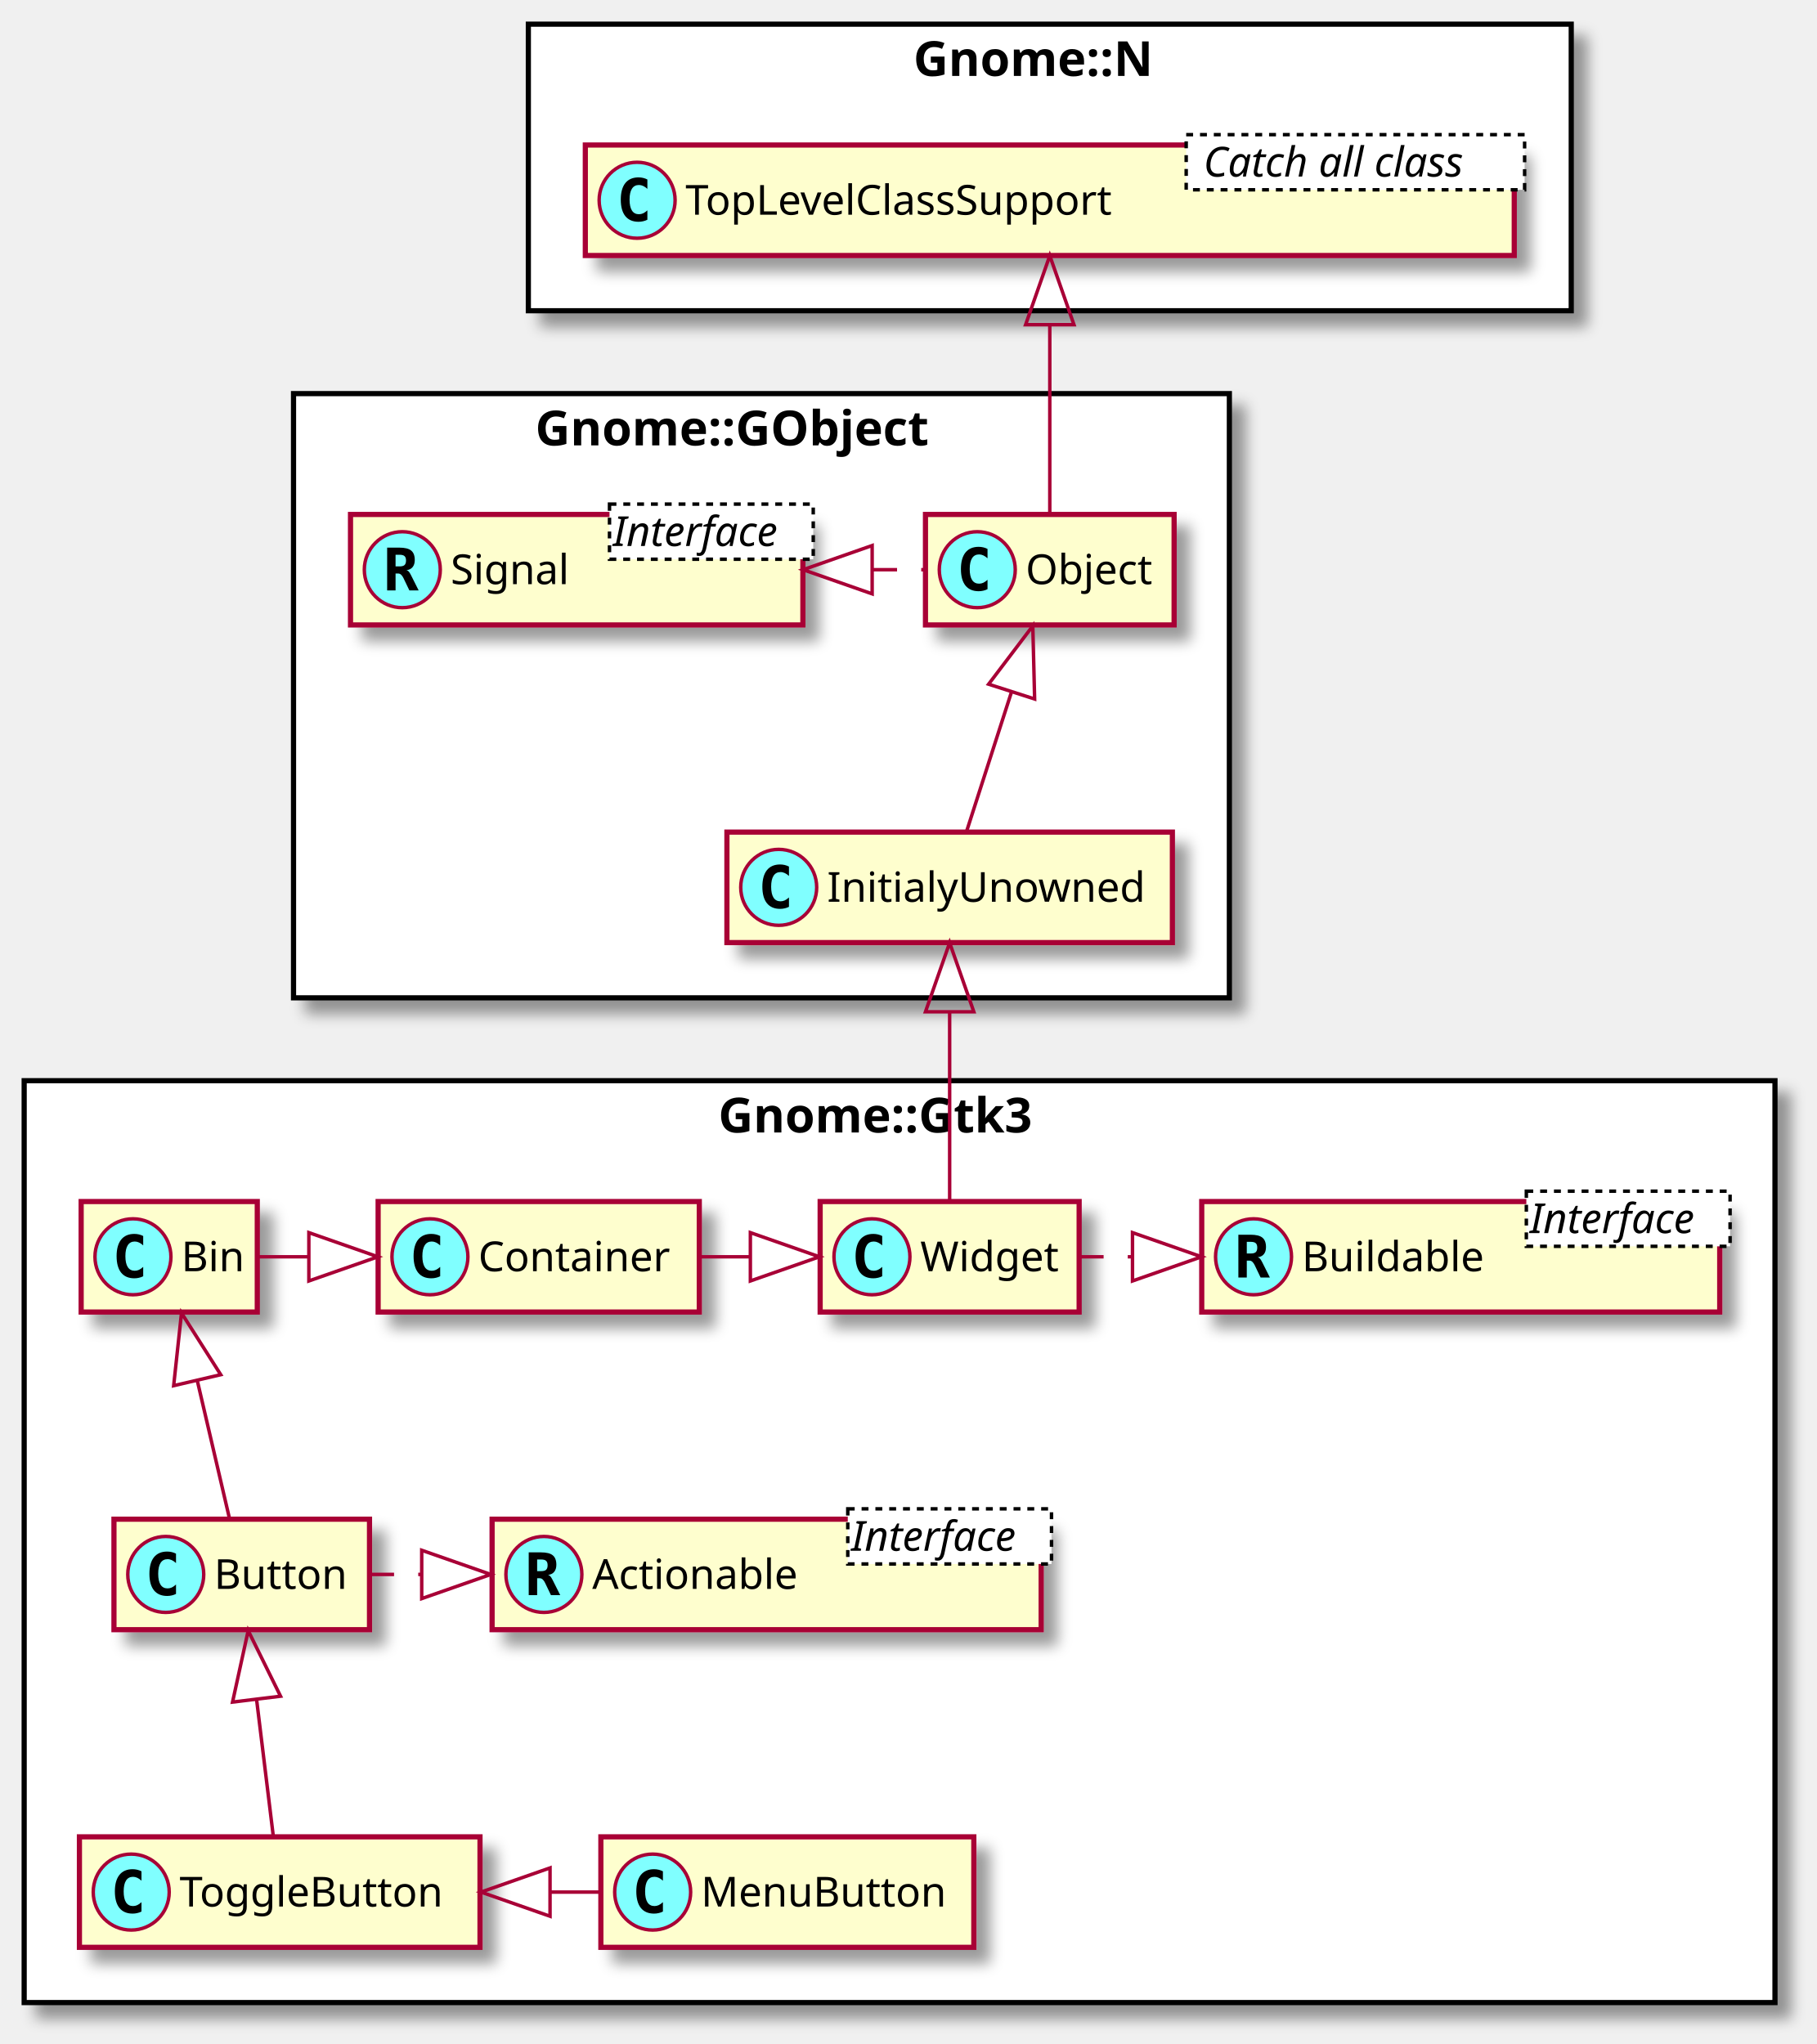
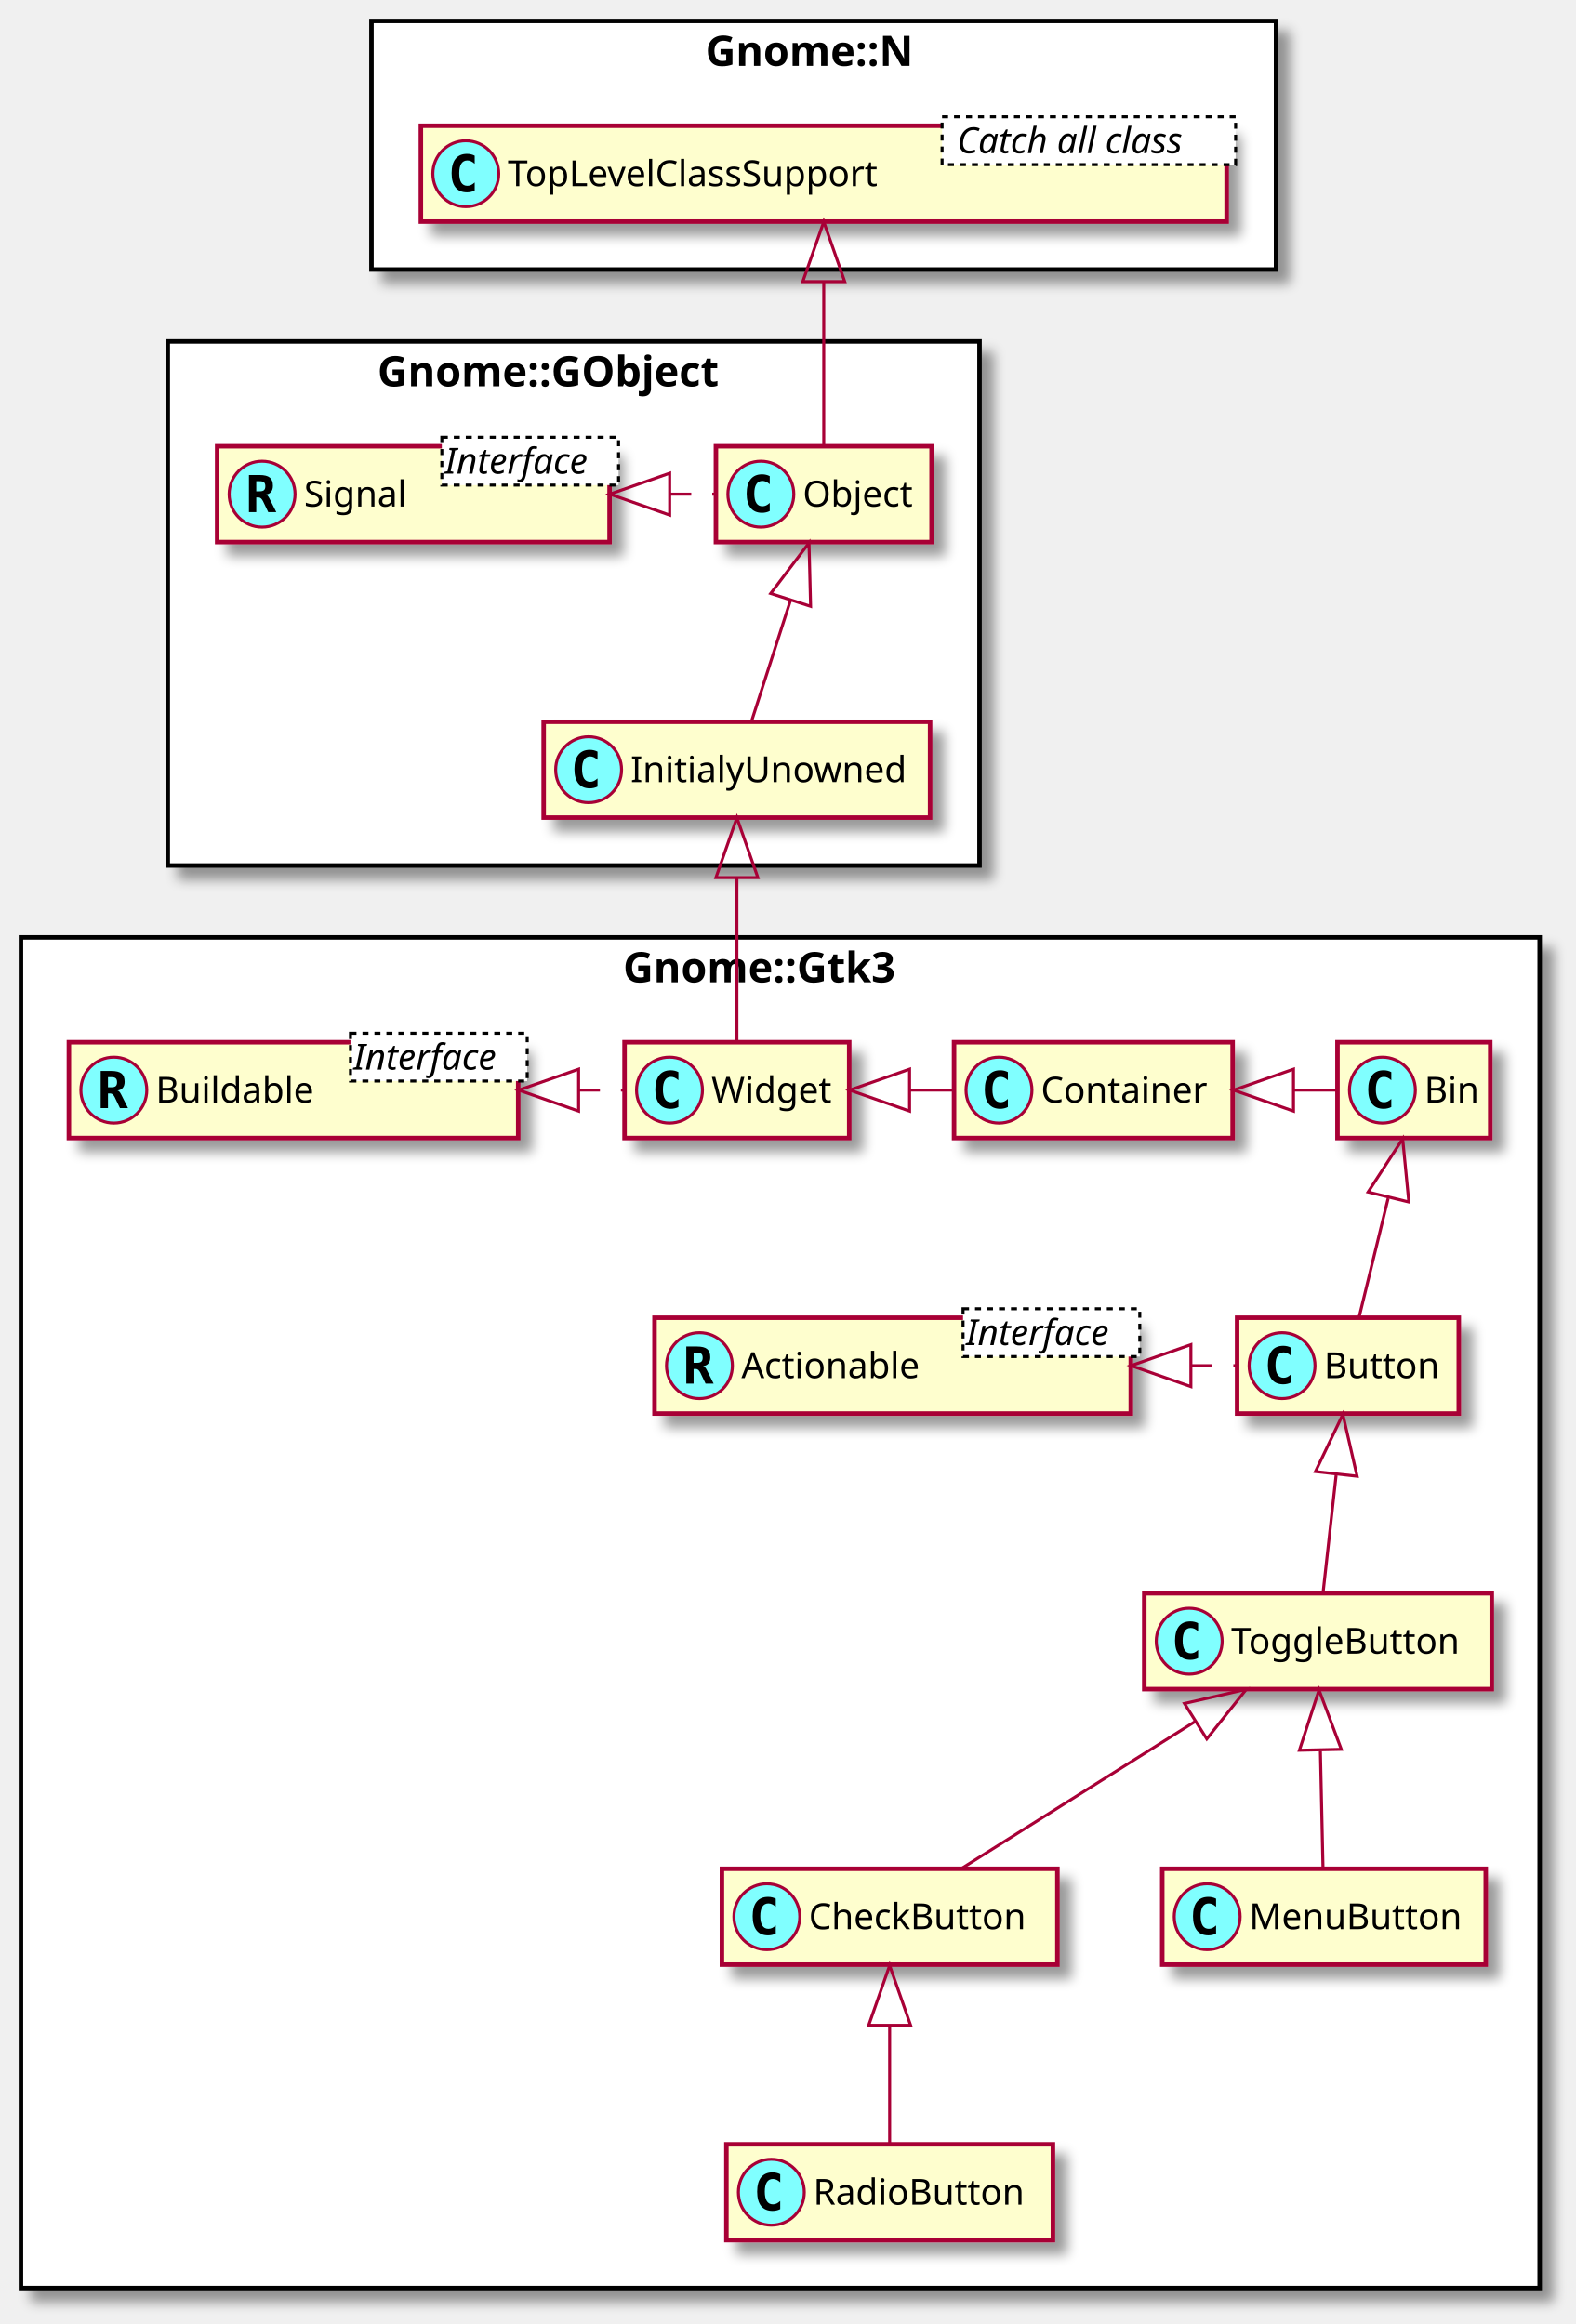
- <svg xmlns="http://www.w3.org/2000/svg" contentScriptType="application/ecmascript" contentStyleType="text/css" height="592px" preserveAspectRatio="none" style="width:526px;height:592px;" version="1.1" viewBox="0 0 526 592" width="526px" zoomAndPan="magnify">
+ <svg xmlns="http://www.w3.org/2000/svg" contentScriptType="application/ecmascript" contentStyleType="text/css" height="776px" preserveAspectRatio="none" style="width:526px;height:776px;" version="1.1" viewBox="0 0 526 776" width="526px" zoomAndPan="magnify">
  <defs>
-     <filter height="300%" id="fq55kalrag79k" width="300%" x="-1" y="-1">
+     <filter height="300%" id="f1fcqk0cbwrhqy" width="300%" x="-1" y="-1">
      <feGaussianBlur result="blurOut" stdDeviation="2.0" />
      <feColorMatrix in="blurOut" result="blurOut2" type="matrix" values="0 0 0 0 0 0 0 0 0 0 0 0 0 0 0 0 0 0 .4 0" />
      <feOffset dx="4.0" dy="4.0" in="blurOut2" result="blurOut3" />
      <feBlend in="SourceGraphic" in2="blurOut3" mode="normal" />
    </filter>
  </defs>
  <g>
-     <rect fill="#FFFFFF" filter="url(#fq55kalrag79k)" height="83" style="stroke: #000000; stroke-width: 1.5;" width="302" x="153" y="7" />
-     <text fill="#000000" font-family="sans-serif" font-size="14" font-weight="bold" lengthAdjust="spacingAndGlyphs" textLength="79" x="264.5" y="21.995">Gnome::N</text>
-     <rect fill="#FFFFFF" filter="url(#fq55kalrag79k)" height="175" style="stroke: #000000; stroke-width: 1.5;" width="271" x="85" y="114" />
-     <text fill="#000000" font-family="sans-serif" font-size="14" font-weight="bold" lengthAdjust="spacingAndGlyphs" textLength="131" x="155" y="128.995">Gnome::GObject</text>
-     <rect fill="#FFFFFF" filter="url(#fq55kalrag79k)" height="267" style="stroke: #000000; stroke-width: 1.5;" width="507" x="7" y="313" />
+     <rect fill="#FFFFFF" filter="url(#f1fcqk0cbwrhqy)" height="83" style="stroke: #000000; stroke-width: 1.5;" width="302" x="124" y="7" />
+     <text fill="#000000" font-family="sans-serif" font-size="14" font-weight="bold" lengthAdjust="spacingAndGlyphs" textLength="79" x="235.5" y="21.995">Gnome::N</text>
+     <rect fill="#FFFFFF" filter="url(#f1fcqk0cbwrhqy)" height="175" style="stroke: #000000; stroke-width: 1.5;" width="271" x="56" y="114" />
+     <text fill="#000000" font-family="sans-serif" font-size="14" font-weight="bold" lengthAdjust="spacingAndGlyphs" textLength="131" x="126" y="128.995">Gnome::GObject</text>
+     <rect fill="#FFFFFF" filter="url(#f1fcqk0cbwrhqy)" height="451" style="stroke: #000000; stroke-width: 1.5;" width="507" x="7" y="313" />
    <text fill="#000000" font-family="sans-serif" font-size="14" font-weight="bold" lengthAdjust="spacingAndGlyphs" textLength="105" x="208" y="327.995">Gnome::Gtk3</text>
-     <rect codeLine="10" fill="#FEFECE" filter="url(#fq55kalrag79k)" height="32" id="Gnome::N::TopLevelClassSupport" style="stroke: #A80036; stroke-width: 1.5;" width="269" x="169.5" y="42" />
-     <ellipse cx="184.5" cy="58" fill="#80FFFF" rx="11" ry="11" style="stroke: #A80036; stroke-width: 1.0;" />
-     <path d="M187.469,63.641 Q186.891,63.938 186.25,64.078 Q185.609,64.234 184.906,64.234 Q182.406,64.234 181.078,62.594 Q179.766,60.938 179.766,57.812 Q179.766,54.688 181.078,53.031 Q182.406,51.375 184.906,51.375 Q185.609,51.375 186.25,51.531 Q186.906,51.688 187.469,51.984 L187.469,54.703 Q186.844,54.125 186.25,53.859 Q185.656,53.578 185.031,53.578 Q183.688,53.578 183,54.656 Q182.312,55.719 182.312,57.812 Q182.312,59.906 183,60.984 Q183.688,62.047 185.031,62.047 Q185.656,62.047 186.25,61.781 Q186.844,61.5 187.469,60.922 L187.469,63.641 Z " />
-     <text fill="#000000" font-family="sans-serif" font-size="12" lengthAdjust="spacingAndGlyphs" textLength="137" x="198.5" y="62.181">TopLevelClassSupport</text>
-     <rect fill="#FFFFFF" height="15.969" style="stroke: #000000; stroke-width: 1.0; stroke-dasharray: 2.0,2.0;" width="98" x="343.5" y="39" />
-     <text fill="#000000" font-family="sans-serif" font-size="12" font-style="italic" lengthAdjust="spacingAndGlyphs" textLength="88" x="348.5" y="51.139">Catch all class</text>
-     <rect codeLine="13" fill="#FEFECE" filter="url(#fq55kalrag79k)" height="32" id="Gnome::GObject::Signal" style="stroke: #A80036; stroke-width: 1.5;" width="131" x="101.5" y="149" />
-     <ellipse cx="116.5" cy="165" fill="#80FFFF" rx="11" ry="11" style="stroke: #A80036; stroke-width: 1.0;" />
-     <path d="M117.703,165.141 Q118.062,165.219 118.328,165.5 Q118.609,165.766 119,166.547 L121.234,171 L118.547,171 L117.047,167.875 Q116.984,167.734 116.875,167.5 Q116.219,166.109 115.328,166.109 L114.547,166.109 L114.547,171 L112.109,171 L112.109,158.609 L115.641,158.609 Q118.031,158.609 119.062,159.453 Q120.109,160.297 120.109,162.203 Q120.109,163.484 119.484,164.25 Q118.875,165 117.703,165.141 Z M114.547,160.672 L114.547,164.047 L115.703,164.047 Q116.719,164.047 117.141,163.656 Q117.578,163.25 117.578,162.344 Q117.578,161.453 117.141,161.062 Q116.719,160.672 115.703,160.672 L114.547,160.672 Z " />
-     <text fill="#000000" font-family="sans-serif" font-size="12" lengthAdjust="spacingAndGlyphs" textLength="38" x="130.5" y="169.181">Signal</text>
-     <rect fill="#FFFFFF" height="15.969" style="stroke: #000000; stroke-width: 1.0; stroke-dasharray: 2.0,2.0;" width="59" x="176.5" y="146" />
-     <text fill="#000000" font-family="sans-serif" font-size="12" font-style="italic" lengthAdjust="spacingAndGlyphs" textLength="57" x="177.5" y="158.139">Interface</text>
-     <rect fill="#FEFECE" filter="url(#fq55kalrag79k)" height="32" id="Gnome::GObject::Object" style="stroke: #A80036; stroke-width: 1.5;" width="72" x="268" y="149" />
-     <ellipse cx="283" cy="165" fill="#80FFFF" rx="11" ry="11" style="stroke: #A80036; stroke-width: 1.0;" />
-     <path d="M285.969,170.641 Q285.391,170.938 284.75,171.078 Q284.109,171.234 283.406,171.234 Q280.906,171.234 279.578,169.594 Q278.266,167.938 278.266,164.812 Q278.266,161.688 279.578,160.031 Q280.906,158.375 283.406,158.375 Q284.109,158.375 284.75,158.531 Q285.406,158.688 285.969,158.984 L285.969,161.703 Q285.344,161.125 284.75,160.859 Q284.156,160.578 283.531,160.578 Q282.188,160.578 281.5,161.656 Q280.812,162.719 280.812,164.812 Q280.812,166.906 281.5,167.984 Q282.188,169.047 283.531,169.047 Q284.156,169.047 284.75,168.781 Q285.344,168.5 285.969,167.922 L285.969,170.641 Z " />
-     <text fill="#000000" font-family="sans-serif" font-size="12" lengthAdjust="spacingAndGlyphs" textLength="40" x="297" y="169.181">Object</text>
-     <rect fill="#FEFECE" filter="url(#fq55kalrag79k)" height="32" id="Gnome::GObject::InitialyUnowned" style="stroke: #A80036; stroke-width: 1.5;" width="129" x="210.5" y="241" />
-     <ellipse cx="225.5" cy="257" fill="#80FFFF" rx="11" ry="11" style="stroke: #A80036; stroke-width: 1.0;" />
-     <path d="M228.469,262.641 Q227.891,262.938 227.25,263.078 Q226.609,263.234 225.906,263.234 Q223.406,263.234 222.078,261.594 Q220.766,259.938 220.766,256.812 Q220.766,253.688 222.078,252.031 Q223.406,250.375 225.906,250.375 Q226.609,250.375 227.25,250.531 Q227.906,250.688 228.469,250.984 L228.469,253.703 Q227.844,253.125 227.25,252.859 Q226.656,252.578 226.031,252.578 Q224.688,252.578 224,253.656 Q223.312,254.719 223.312,256.812 Q223.312,258.906 224,259.984 Q224.688,261.047 226.031,261.047 Q226.656,261.047 227.25,260.781 Q227.844,260.5 228.469,259.922 L228.469,262.641 Z " />
-     <text fill="#000000" font-family="sans-serif" font-size="12" lengthAdjust="spacingAndGlyphs" textLength="97" x="239.5" y="261.181">InitialyUnowned</text>
-     <rect codeLine="16" fill="#FEFECE" filter="url(#fq55kalrag79k)" height="32" id="Gnome::Gtk3::Buildable" style="stroke: #A80036; stroke-width: 1.5;" width="150" x="348" y="348" />
-     <ellipse cx="363" cy="364" fill="#80FFFF" rx="11" ry="11" style="stroke: #A80036; stroke-width: 1.0;" />
-     <path d="M364.203,364.141 Q364.562,364.219 364.828,364.5 Q365.109,364.766 365.5,365.547 L367.734,370 L365.047,370 L363.547,366.875 Q363.484,366.734 363.375,366.5 Q362.719,365.109 361.828,365.109 L361.047,365.109 L361.047,370 L358.609,370 L358.609,357.609 L362.141,357.609 Q364.531,357.609 365.562,358.453 Q366.609,359.297 366.609,361.203 Q366.609,362.484 365.984,363.25 Q365.375,364 364.203,364.141 Z M361.047,359.672 L361.047,363.047 L362.203,363.047 Q363.219,363.047 363.641,362.656 Q364.078,362.25 364.078,361.344 Q364.078,360.453 363.641,360.062 Q363.219,359.672 362.203,359.672 L361.047,359.672 Z " />
-     <text fill="#000000" font-family="sans-serif" font-size="12" lengthAdjust="spacingAndGlyphs" textLength="57" x="377" y="368.181">Buildable</text>
-     <rect fill="#FFFFFF" height="15.969" style="stroke: #000000; stroke-width: 1.0; stroke-dasharray: 2.0,2.0;" width="59" x="442" y="345" />
-     <text fill="#000000" font-family="sans-serif" font-size="12" font-style="italic" lengthAdjust="spacingAndGlyphs" textLength="57" x="443" y="357.139">Interface</text>
-     <rect codeLine="19" fill="#FEFECE" filter="url(#fq55kalrag79k)" height="32" id="Gnome::Gtk3::Actionable" style="stroke: #A80036; stroke-width: 1.5;" width="159" x="142.5" y="440" />
-     <ellipse cx="157.5" cy="456" fill="#80FFFF" rx="11" ry="11" style="stroke: #A80036; stroke-width: 1.0;" />
-     <path d="M158.703,456.141 Q159.062,456.219 159.328,456.5 Q159.609,456.766 160,457.547 L162.234,462 L159.547,462 L158.047,458.875 Q157.984,458.734 157.875,458.5 Q157.219,457.109 156.328,457.109 L155.547,457.109 L155.547,462 L153.109,462 L153.109,449.609 L156.641,449.609 Q159.031,449.609 160.062,450.453 Q161.109,451.297 161.109,453.203 Q161.109,454.484 160.484,455.25 Q159.875,456 158.703,456.141 Z M155.547,451.672 L155.547,455.047 L156.703,455.047 Q157.719,455.047 158.141,454.656 Q158.578,454.25 158.578,453.344 Q158.578,452.453 158.141,452.062 Q157.719,451.672 156.703,451.672 L155.547,451.672 Z " />
-     <text fill="#000000" font-family="sans-serif" font-size="12" lengthAdjust="spacingAndGlyphs" textLength="66" x="171.5" y="460.181">Actionable</text>
-     <rect fill="#FFFFFF" height="15.969" style="stroke: #000000; stroke-width: 1.0; stroke-dasharray: 2.0,2.0;" width="59" x="245.5" y="437" />
-     <text fill="#000000" font-family="sans-serif" font-size="12" font-style="italic" lengthAdjust="spacingAndGlyphs" textLength="57" x="246.5" y="449.139">Interface</text>
-     <rect fill="#FEFECE" filter="url(#fq55kalrag79k)" height="32" id="Gnome::Gtk3::Widget" style="stroke: #A80036; stroke-width: 1.5;" width="75" x="237.5" y="348" />
-     <ellipse cx="252.5" cy="364" fill="#80FFFF" rx="11" ry="11" style="stroke: #A80036; stroke-width: 1.0;" />
-     <path d="M255.469,369.641 Q254.891,369.938 254.25,370.078 Q253.609,370.234 252.906,370.234 Q250.406,370.234 249.078,368.594 Q247.766,366.938 247.766,363.812 Q247.766,360.688 249.078,359.031 Q250.406,357.375 252.906,357.375 Q253.609,357.375 254.25,357.531 Q254.906,357.688 255.469,357.984 L255.469,360.703 Q254.844,360.125 254.25,359.859 Q253.656,359.578 253.031,359.578 Q251.688,359.578 251,360.656 Q250.312,361.719 250.312,363.812 Q250.312,365.906 251,366.984 Q251.688,368.047 253.031,368.047 Q253.656,368.047 254.25,367.781 Q254.844,367.5 255.469,366.922 L255.469,369.641 Z " />
-     <text fill="#000000" font-family="sans-serif" font-size="12" lengthAdjust="spacingAndGlyphs" textLength="43" x="266.5" y="368.181">Widget</text>
-     <rect fill="#FEFECE" filter="url(#fq55kalrag79k)" height="32" id="Gnome::Gtk3::Container" style="stroke: #A80036; stroke-width: 1.5;" width="93" x="109.5" y="348" />
-     <ellipse cx="124.5" cy="364" fill="#80FFFF" rx="11" ry="11" style="stroke: #A80036; stroke-width: 1.0;" />
-     <path d="M127.469,369.641 Q126.891,369.938 126.25,370.078 Q125.609,370.234 124.906,370.234 Q122.406,370.234 121.078,368.594 Q119.766,366.938 119.766,363.812 Q119.766,360.688 121.078,359.031 Q122.406,357.375 124.906,357.375 Q125.609,357.375 126.25,357.531 Q126.906,357.688 127.469,357.984 L127.469,360.703 Q126.844,360.125 126.25,359.859 Q125.656,359.578 125.031,359.578 Q123.688,359.578 123,360.656 Q122.312,361.719 122.312,363.812 Q122.312,365.906 123,366.984 Q123.688,368.047 125.031,368.047 Q125.656,368.047 126.25,367.781 Q126.844,367.5 127.469,366.922 L127.469,369.641 Z " />
-     <text fill="#000000" font-family="sans-serif" font-size="12" lengthAdjust="spacingAndGlyphs" textLength="61" x="138.5" y="368.181">Container</text>
-     <rect fill="#FEFECE" filter="url(#fq55kalrag79k)" height="32" id="Gnome::Gtk3::Bin" style="stroke: #A80036; stroke-width: 1.5;" width="51" x="23.5" y="348" />
-     <ellipse cx="38.5" cy="364" fill="#80FFFF" rx="11" ry="11" style="stroke: #A80036; stroke-width: 1.0;" />
-     <path d="M41.469,369.641 Q40.891,369.938 40.25,370.078 Q39.609,370.234 38.906,370.234 Q36.406,370.234 35.078,368.594 Q33.766,366.938 33.766,363.812 Q33.766,360.688 35.078,359.031 Q36.406,357.375 38.906,357.375 Q39.609,357.375 40.25,357.531 Q40.906,357.688 41.469,357.984 L41.469,360.703 Q40.844,360.125 40.25,359.859 Q39.656,359.578 39.031,359.578 Q37.688,359.578 37,360.656 Q36.312,361.719 36.312,363.812 Q36.312,365.906 37,366.984 Q37.688,368.047 39.031,368.047 Q39.656,368.047 40.25,367.781 Q40.844,367.5 41.469,366.922 L41.469,369.641 Z " />
-     <text fill="#000000" font-family="sans-serif" font-size="12" lengthAdjust="spacingAndGlyphs" textLength="19" x="52.5" y="368.181">Bin</text>
-     <rect fill="#FEFECE" filter="url(#fq55kalrag79k)" height="32" id="Gnome::Gtk3::Button" style="stroke: #A80036; stroke-width: 1.5;" width="74" x="33" y="440" />
-     <ellipse cx="48" cy="456" fill="#80FFFF" rx="11" ry="11" style="stroke: #A80036; stroke-width: 1.0;" />
-     <path d="M50.969,461.641 Q50.391,461.938 49.75,462.078 Q49.109,462.234 48.406,462.234 Q45.906,462.234 44.578,460.594 Q43.266,458.938 43.266,455.812 Q43.266,452.688 44.578,451.031 Q45.906,449.375 48.406,449.375 Q49.109,449.375 49.75,449.531 Q50.406,449.688 50.969,449.984 L50.969,452.703 Q50.344,452.125 49.75,451.859 Q49.156,451.578 48.531,451.578 Q47.188,451.578 46.5,452.656 Q45.812,453.719 45.812,455.812 Q45.812,457.906 46.5,458.984 Q47.188,460.047 48.531,460.047 Q49.156,460.047 49.75,459.781 Q50.344,459.5 50.969,458.922 L50.969,461.641 Z " />
-     <text fill="#000000" font-family="sans-serif" font-size="12" lengthAdjust="spacingAndGlyphs" textLength="42" x="62" y="460.181">Button</text>
-     <rect fill="#FEFECE" filter="url(#fq55kalrag79k)" height="32" id="Gnome::Gtk3::ToggleButton" style="stroke: #A80036; stroke-width: 1.5;" width="116" x="23" y="532" />
-     <ellipse cx="38" cy="548" fill="#80FFFF" rx="11" ry="11" style="stroke: #A80036; stroke-width: 1.0;" />
-     <path d="M40.969,553.641 Q40.391,553.938 39.75,554.078 Q39.109,554.234 38.406,554.234 Q35.906,554.234 34.578,552.594 Q33.266,550.938 33.266,547.812 Q33.266,544.688 34.578,543.031 Q35.906,541.375 38.406,541.375 Q39.109,541.375 39.75,541.531 Q40.406,541.688 40.969,541.984 L40.969,544.703 Q40.344,544.125 39.75,543.859 Q39.156,543.578 38.531,543.578 Q37.188,543.578 36.5,544.656 Q35.812,545.719 35.812,547.812 Q35.812,549.906 36.5,550.984 Q37.188,552.047 38.531,552.047 Q39.156,552.047 39.75,551.781 Q40.344,551.5 40.969,550.922 L40.969,553.641 Z " />
-     <text fill="#000000" font-family="sans-serif" font-size="12" lengthAdjust="spacingAndGlyphs" textLength="84" x="52" y="552.181">ToggleButton</text>
-     <rect fill="#FEFECE" filter="url(#fq55kalrag79k)" height="32" id="Gnome::Gtk3::MenuButton" style="stroke: #A80036; stroke-width: 1.5;" width="108" x="174" y="532" />
-     <ellipse cx="189" cy="548" fill="#80FFFF" rx="11" ry="11" style="stroke: #A80036; stroke-width: 1.0;" />
-     <path d="M191.969,553.641 Q191.391,553.938 190.75,554.078 Q190.109,554.234 189.406,554.234 Q186.906,554.234 185.578,552.594 Q184.266,550.938 184.266,547.812 Q184.266,544.688 185.578,543.031 Q186.906,541.375 189.406,541.375 Q190.109,541.375 190.75,541.531 Q191.406,541.688 191.969,541.984 L191.969,544.703 Q191.344,544.125 190.75,543.859 Q190.156,543.578 189.531,543.578 Q188.188,543.578 187.5,544.656 Q186.812,545.719 186.812,547.812 Q186.812,549.906 187.5,550.984 Q188.188,552.047 189.531,552.047 Q190.156,552.047 190.75,551.781 Q191.344,551.5 191.969,550.922 L191.969,553.641 Z " />
-     <text fill="#000000" font-family="sans-serif" font-size="12" lengthAdjust="spacingAndGlyphs" textLength="76" x="203" y="552.181">MenuButton</text>
-     <path codeLine="22" d="M304,94.1 C304,112.76 304,134.73 304,148.98 " fill="none" id="Gnome::N::TopLevelClassSupport-backto-Gnome::GObject::Object" style="stroke: #A80036; stroke-width: 1.0;" />
-     <polygon fill="none" points="297,94.04,304,74.04,311,94.04,297,94.04" style="stroke: #A80036; stroke-width: 1.0;" />
-     <path codeLine="23" d="M292.84,200.63 C288.34,214.59 283.39,229.96 279.85,240.96 " fill="none" id="Gnome::GObject::Object-backto-Gnome::GObject::InitialyUnowned" style="stroke: #A80036; stroke-width: 1.0;" />
-     <polygon fill="none" points="286.28,198.16,299.08,181.27,299.61,202.45,286.28,198.16" style="stroke: #A80036; stroke-width: 1.0;" />
-     <path codeLine="24" d="M252.77,165 C257.85,165 262.92,165 268,165 " fill="none" id="Gnome::GObject::Signal-backto-Gnome::GObject::Object" style="stroke: #A80036; stroke-width: 1.0; stroke-dasharray: 7.0,7.0;" />
-     <polygon fill="none" points="252.56,172,232.56,165,252.56,158,252.56,172" style="stroke: #A80036; stroke-width: 1.0;" />
-     <path codeLine="26" d="M275,293.1 C275,311.76 275,333.73 275,347.98 " fill="none" id="Gnome::GObject::InitialyUnowned-backto-Gnome::Gtk3::Widget" style="stroke: #A80036; stroke-width: 1.0;" />
-     <polygon fill="none" points="268,293.04,275,273.04,282,293.04,268,293.04" style="stroke: #A80036; stroke-width: 1.0;" />
-     <path codeLine="27" d="M312.58,364 C317.64,364 322.71,364 327.78,364 " fill="none" id="Gnome::Gtk3::Widget-to-Gnome::Gtk3::Buildable" style="stroke: #A80036; stroke-width: 1.0; stroke-dasharray: 7.0,7.0;" />
-     <polygon fill="none" points="327.95,357,347.95,364,327.95,371,327.95,357" style="stroke: #A80036; stroke-width: 1.0;" />
-     <path codeLine="28" d="M202.95,364 C207.69,364 212.43,364 217.17,364 " fill="none" id="Gnome::Gtk3::Container-to-Gnome::Gtk3::Widget" style="stroke: #A80036; stroke-width: 1.0;" />
-     <polygon fill="none" points="217.29,357,237.29,364,217.29,371,217.29,357" style="stroke: #A80036; stroke-width: 1.0;" />
-     <path codeLine="29" d="M74.91,364 C79.68,364 84.44,364 89.21,364 " fill="none" id="Gnome::Gtk3::Bin-to-Gnome::Gtk3::Container" style="stroke: #A80036; stroke-width: 1.0;" />
-     <polygon fill="none" points="89.44,357,109.44,364,89.44,371,89.44,357" style="stroke: #A80036; stroke-width: 1.0;" />
-     <path codeLine="30" d="M57.19,400.12 C60.42,413.95 63.95,429.09 66.49,439.96 " fill="none" id="Gnome::Gtk3::Bin-backto-Gnome::Gtk3::Button" style="stroke: #A80036; stroke-width: 1.0;" />
-     <polygon fill="none" points="50.29,401.33,52.56,380.27,63.92,398.15,50.29,401.33" style="stroke: #A80036; stroke-width: 1.0;" />
-     <path codeLine="31" d="M107.11,456 C112.03,456 116.95,456 121.88,456 " fill="none" id="Gnome::Gtk3::Button-to-Gnome::Gtk3::Actionable" style="stroke: #A80036; stroke-width: 1.0; stroke-dasharray: 7.0,7.0;" />
-     <polygon fill="none" points="122.12,449,142.12,456,122.12,463,122.12,449" style="stroke: #A80036; stroke-width: 1.0;" />
-     <path codeLine="32" d="M74.29,492.12 C75.98,505.95 77.83,521.09 79.16,531.96 " fill="none" id="Gnome::Gtk3::Button-backto-Gnome::Gtk3::ToggleButton" style="stroke: #A80036; stroke-width: 1.0;" />
-     <polygon fill="none" points="67.34,492.97,71.87,472.27,81.24,491.27,67.34,492.97" style="stroke: #A80036; stroke-width: 1.0;" />
-     <path codeLine="33" d="M159.32,548 C164.19,548 169.06,548 173.94,548 " fill="none" id="Gnome::Gtk3::ToggleButton-backto-Gnome::Gtk3::MenuButton" style="stroke: #A80036; stroke-width: 1.0;" />
-     <polygon fill="none" points="159.28,555,139.28,548,159.28,541,159.28,555" style="stroke: #A80036; stroke-width: 1.0;" />
+     <rect codeLine="10" fill="#FEFECE" filter="url(#f1fcqk0cbwrhqy)" height="32" id="Gnome::N::TopLevelClassSupport" style="stroke: #A80036; stroke-width: 1.5;" width="269" x="140.5" y="42" />
+     <ellipse cx="155.5" cy="58" fill="#80FFFF" rx="11" ry="11" style="stroke: #A80036; stroke-width: 1.0;" />
+     <path d="M158.469,63.641 Q157.891,63.938 157.25,64.078 Q156.609,64.234 155.906,64.234 Q153.406,64.234 152.078,62.594 Q150.766,60.938 150.766,57.812 Q150.766,54.688 152.078,53.031 Q153.406,51.375 155.906,51.375 Q156.609,51.375 157.25,51.531 Q157.906,51.688 158.469,51.984 L158.469,54.703 Q157.844,54.125 157.25,53.859 Q156.656,53.578 156.031,53.578 Q154.688,53.578 154,54.656 Q153.312,55.719 153.312,57.812 Q153.312,59.906 154,60.984 Q154.688,62.047 156.031,62.047 Q156.656,62.047 157.25,61.781 Q157.844,61.5 158.469,60.922 L158.469,63.641 Z " />
+     <text fill="#000000" font-family="sans-serif" font-size="12" lengthAdjust="spacingAndGlyphs" textLength="137" x="169.5" y="62.154">TopLevelClassSupport</text>
+     <rect fill="#FFFFFF" height="15.969" style="stroke: #000000; stroke-width: 1.0; stroke-dasharray: 2.0,2.0;" width="98" x="314.5" y="39" />
+     <text fill="#000000" font-family="sans-serif" font-size="12" font-style="italic" lengthAdjust="spacingAndGlyphs" textLength="88" x="319.5" y="51.139">Catch all class</text>
+     <rect codeLine="13" fill="#FEFECE" filter="url(#f1fcqk0cbwrhqy)" height="32" id="Gnome::GObject::Signal" style="stroke: #A80036; stroke-width: 1.5;" width="131" x="72.5" y="149" />
+     <ellipse cx="87.5" cy="165" fill="#80FFFF" rx="11" ry="11" style="stroke: #A80036; stroke-width: 1.0;" />
+     <path d="M88.703,165.141 Q89.062,165.219 89.328,165.5 Q89.609,165.766 90,166.547 L92.234,171 L89.547,171 L88.047,167.875 Q87.984,167.734 87.875,167.5 Q87.219,166.109 86.328,166.109 L85.547,166.109 L85.547,171 L83.109,171 L83.109,158.609 L86.641,158.609 Q89.031,158.609 90.062,159.453 Q91.109,160.297 91.109,162.203 Q91.109,163.484 90.484,164.25 Q89.875,165 88.703,165.141 Z M85.547,160.672 L85.547,164.047 L86.703,164.047 Q87.719,164.047 88.141,163.656 Q88.578,163.25 88.578,162.344 Q88.578,161.453 88.141,161.062 Q87.719,160.672 86.703,160.672 L85.547,160.672 Z " />
+     <text fill="#000000" font-family="sans-serif" font-size="12" lengthAdjust="spacingAndGlyphs" textLength="38" x="101.5" y="169.154">Signal</text>
+     <rect fill="#FFFFFF" height="15.969" style="stroke: #000000; stroke-width: 1.0; stroke-dasharray: 2.0,2.0;" width="59" x="147.5" y="146" />
+     <text fill="#000000" font-family="sans-serif" font-size="12" font-style="italic" lengthAdjust="spacingAndGlyphs" textLength="57" x="148.5" y="158.139">Interface</text>
+     <rect fill="#FEFECE" filter="url(#f1fcqk0cbwrhqy)" height="32" id="Gnome::GObject::Object" style="stroke: #A80036; stroke-width: 1.5;" width="72" x="239" y="149" />
+     <ellipse cx="254" cy="165" fill="#80FFFF" rx="11" ry="11" style="stroke: #A80036; stroke-width: 1.0;" />
+     <path d="M256.969,170.641 Q256.391,170.938 255.75,171.078 Q255.109,171.234 254.406,171.234 Q251.906,171.234 250.578,169.594 Q249.266,167.938 249.266,164.812 Q249.266,161.688 250.578,160.031 Q251.906,158.375 254.406,158.375 Q255.109,158.375 255.75,158.531 Q256.406,158.688 256.969,158.984 L256.969,161.703 Q256.344,161.125 255.75,160.859 Q255.156,160.578 254.531,160.578 Q253.188,160.578 252.5,161.656 Q251.812,162.719 251.812,164.812 Q251.812,166.906 252.5,167.984 Q253.188,169.047 254.531,169.047 Q255.156,169.047 255.75,168.781 Q256.344,168.5 256.969,167.922 L256.969,170.641 Z " />
+     <text fill="#000000" font-family="sans-serif" font-size="12" lengthAdjust="spacingAndGlyphs" textLength="40" x="268" y="169.154">Object</text>
+     <rect fill="#FEFECE" filter="url(#f1fcqk0cbwrhqy)" height="32" id="Gnome::GObject::InitialyUnowned" style="stroke: #A80036; stroke-width: 1.5;" width="129" x="181.5" y="241" />
+     <ellipse cx="196.5" cy="257" fill="#80FFFF" rx="11" ry="11" style="stroke: #A80036; stroke-width: 1.0;" />
+     <path d="M199.469,262.641 Q198.891,262.938 198.25,263.078 Q197.609,263.234 196.906,263.234 Q194.406,263.234 193.078,261.594 Q191.766,259.938 191.766,256.812 Q191.766,253.688 193.078,252.031 Q194.406,250.375 196.906,250.375 Q197.609,250.375 198.25,250.531 Q198.906,250.688 199.469,250.984 L199.469,253.703 Q198.844,253.125 198.25,252.859 Q197.656,252.578 197.031,252.578 Q195.688,252.578 195,253.656 Q194.312,254.719 194.312,256.812 Q194.312,258.906 195,259.984 Q195.688,261.047 197.031,261.047 Q197.656,261.047 198.25,260.781 Q198.844,260.5 199.469,259.922 L199.469,262.641 Z " />
+     <text fill="#000000" font-family="sans-serif" font-size="12" lengthAdjust="spacingAndGlyphs" textLength="97" x="210.5" y="261.154">InitialyUnowned</text>
+     <rect codeLine="16" fill="#FEFECE" filter="url(#f1fcqk0cbwrhqy)" height="32" id="Gnome::Gtk3::Buildable" style="stroke: #A80036; stroke-width: 1.5;" width="150" x="23" y="348" />
+     <ellipse cx="38" cy="364" fill="#80FFFF" rx="11" ry="11" style="stroke: #A80036; stroke-width: 1.0;" />
+     <path d="M39.203,364.141 Q39.562,364.219 39.828,364.5 Q40.109,364.766 40.5,365.547 L42.734,370 L40.047,370 L38.547,366.875 Q38.484,366.734 38.375,366.5 Q37.719,365.109 36.828,365.109 L36.047,365.109 L36.047,370 L33.609,370 L33.609,357.609 L37.141,357.609 Q39.531,357.609 40.562,358.453 Q41.609,359.297 41.609,361.203 Q41.609,362.484 40.984,363.25 Q40.375,364 39.203,364.141 Z M36.047,359.672 L36.047,363.047 L37.203,363.047 Q38.219,363.047 38.641,362.656 Q39.078,362.25 39.078,361.344 Q39.078,360.453 38.641,360.062 Q38.219,359.672 37.203,359.672 L36.047,359.672 Z " />
+     <text fill="#000000" font-family="sans-serif" font-size="12" lengthAdjust="spacingAndGlyphs" textLength="57" x="52" y="368.154">Buildable</text>
+     <rect fill="#FFFFFF" height="15.969" style="stroke: #000000; stroke-width: 1.0; stroke-dasharray: 2.0,2.0;" width="59" x="117" y="345" />
+     <text fill="#000000" font-family="sans-serif" font-size="12" font-style="italic" lengthAdjust="spacingAndGlyphs" textLength="57" x="118" y="357.139">Interface</text>
+     <rect codeLine="19" fill="#FEFECE" filter="url(#f1fcqk0cbwrhqy)" height="32" id="Gnome::Gtk3::Actionable" style="stroke: #A80036; stroke-width: 1.5;" width="159" x="218.5" y="440" />
+     <ellipse cx="233.5" cy="456" fill="#80FFFF" rx="11" ry="11" style="stroke: #A80036; stroke-width: 1.0;" />
+     <path d="M234.703,456.141 Q235.062,456.219 235.328,456.5 Q235.609,456.766 236,457.547 L238.234,462 L235.547,462 L234.047,458.875 Q233.984,458.734 233.875,458.5 Q233.219,457.109 232.328,457.109 L231.547,457.109 L231.547,462 L229.109,462 L229.109,449.609 L232.641,449.609 Q235.031,449.609 236.062,450.453 Q237.109,451.297 237.109,453.203 Q237.109,454.484 236.484,455.25 Q235.875,456 234.703,456.141 Z M231.547,451.672 L231.547,455.047 L232.703,455.047 Q233.719,455.047 234.141,454.656 Q234.578,454.25 234.578,453.344 Q234.578,452.453 234.141,452.062 Q233.719,451.672 232.703,451.672 L231.547,451.672 Z " />
+     <text fill="#000000" font-family="sans-serif" font-size="12" lengthAdjust="spacingAndGlyphs" textLength="66" x="247.5" y="460.154">Actionable</text>
+     <rect fill="#FFFFFF" height="15.969" style="stroke: #000000; stroke-width: 1.0; stroke-dasharray: 2.0,2.0;" width="59" x="321.5" y="437" />
+     <text fill="#000000" font-family="sans-serif" font-size="12" font-style="italic" lengthAdjust="spacingAndGlyphs" textLength="57" x="322.5" y="449.139">Interface</text>
+     <rect fill="#FEFECE" filter="url(#f1fcqk0cbwrhqy)" height="32" id="Gnome::Gtk3::Widget" style="stroke: #A80036; stroke-width: 1.5;" width="75" x="208.5" y="348" />
+     <ellipse cx="223.5" cy="364" fill="#80FFFF" rx="11" ry="11" style="stroke: #A80036; stroke-width: 1.0;" />
+     <path d="M226.469,369.641 Q225.891,369.938 225.25,370.078 Q224.609,370.234 223.906,370.234 Q221.406,370.234 220.078,368.594 Q218.766,366.938 218.766,363.812 Q218.766,360.688 220.078,359.031 Q221.406,357.375 223.906,357.375 Q224.609,357.375 225.25,357.531 Q225.906,357.688 226.469,357.984 L226.469,360.703 Q225.844,360.125 225.25,359.859 Q224.656,359.578 224.031,359.578 Q222.688,359.578 222,360.656 Q221.312,361.719 221.312,363.812 Q221.312,365.906 222,366.984 Q222.688,368.047 224.031,368.047 Q224.656,368.047 225.25,367.781 Q225.844,367.5 226.469,366.922 L226.469,369.641 Z " />
+     <text fill="#000000" font-family="sans-serif" font-size="12" lengthAdjust="spacingAndGlyphs" textLength="43" x="237.5" y="368.154">Widget</text>
+     <rect fill="#FEFECE" filter="url(#f1fcqk0cbwrhqy)" height="32" id="Gnome::Gtk3::Container" style="stroke: #A80036; stroke-width: 1.5;" width="93" x="318.5" y="348" />
+     <ellipse cx="333.5" cy="364" fill="#80FFFF" rx="11" ry="11" style="stroke: #A80036; stroke-width: 1.0;" />
+     <path d="M336.469,369.641 Q335.891,369.938 335.25,370.078 Q334.609,370.234 333.906,370.234 Q331.406,370.234 330.078,368.594 Q328.766,366.938 328.766,363.812 Q328.766,360.688 330.078,359.031 Q331.406,357.375 333.906,357.375 Q334.609,357.375 335.25,357.531 Q335.906,357.688 336.469,357.984 L336.469,360.703 Q335.844,360.125 335.25,359.859 Q334.656,359.578 334.031,359.578 Q332.688,359.578 332,360.656 Q331.312,361.719 331.312,363.812 Q331.312,365.906 332,366.984 Q332.688,368.047 334.031,368.047 Q334.656,368.047 335.25,367.781 Q335.844,367.5 336.469,366.922 L336.469,369.641 Z " />
+     <text fill="#000000" font-family="sans-serif" font-size="12" lengthAdjust="spacingAndGlyphs" textLength="61" x="347.5" y="368.154">Container</text>
+     <rect fill="#FEFECE" filter="url(#f1fcqk0cbwrhqy)" height="32" id="Gnome::Gtk3::Bin" style="stroke: #A80036; stroke-width: 1.5;" width="51" x="446.5" y="348" />
+     <ellipse cx="461.5" cy="364" fill="#80FFFF" rx="11" ry="11" style="stroke: #A80036; stroke-width: 1.0;" />
+     <path d="M464.469,369.641 Q463.891,369.938 463.25,370.078 Q462.609,370.234 461.906,370.234 Q459.406,370.234 458.078,368.594 Q456.766,366.938 456.766,363.812 Q456.766,360.688 458.078,359.031 Q459.406,357.375 461.906,357.375 Q462.609,357.375 463.25,357.531 Q463.906,357.688 464.469,357.984 L464.469,360.703 Q463.844,360.125 463.25,359.859 Q462.656,359.578 462.031,359.578 Q460.688,359.578 460,360.656 Q459.312,361.719 459.312,363.812 Q459.312,365.906 460,366.984 Q460.688,368.047 462.031,368.047 Q462.656,368.047 463.25,367.781 Q463.844,367.5 464.469,366.922 L464.469,369.641 Z " />
+     <text fill="#000000" font-family="sans-serif" font-size="12" lengthAdjust="spacingAndGlyphs" textLength="19" x="475.5" y="368.154">Bin</text>
+     <rect fill="#FEFECE" filter="url(#f1fcqk0cbwrhqy)" height="32" id="Gnome::Gtk3::Button" style="stroke: #A80036; stroke-width: 1.5;" width="74" x="413" y="440" />
+     <ellipse cx="428" cy="456" fill="#80FFFF" rx="11" ry="11" style="stroke: #A80036; stroke-width: 1.0;" />
+     <path d="M430.969,461.641 Q430.391,461.938 429.75,462.078 Q429.109,462.234 428.406,462.234 Q425.906,462.234 424.578,460.594 Q423.266,458.938 423.266,455.812 Q423.266,452.688 424.578,451.031 Q425.906,449.375 428.406,449.375 Q429.109,449.375 429.75,449.531 Q430.406,449.688 430.969,449.984 L430.969,452.703 Q430.344,452.125 429.75,451.859 Q429.156,451.578 428.531,451.578 Q427.188,451.578 426.5,452.656 Q425.812,453.719 425.812,455.812 Q425.812,457.906 426.5,458.984 Q427.188,460.047 428.531,460.047 Q429.156,460.047 429.75,459.781 Q430.344,459.5 430.969,458.922 L430.969,461.641 Z " />
+     <text fill="#000000" font-family="sans-serif" font-size="12" lengthAdjust="spacingAndGlyphs" textLength="42" x="442" y="460.154">Button</text>
+     <rect fill="#FEFECE" filter="url(#f1fcqk0cbwrhqy)" height="32" id="Gnome::Gtk3::ToggleButton" style="stroke: #A80036; stroke-width: 1.5;" width="116" x="382" y="532" />
+     <ellipse cx="397" cy="548" fill="#80FFFF" rx="11" ry="11" style="stroke: #A80036; stroke-width: 1.0;" />
+     <path d="M399.969,553.641 Q399.391,553.938 398.75,554.078 Q398.109,554.234 397.406,554.234 Q394.906,554.234 393.578,552.594 Q392.266,550.938 392.266,547.812 Q392.266,544.688 393.578,543.031 Q394.906,541.375 397.406,541.375 Q398.109,541.375 398.75,541.531 Q399.406,541.688 399.969,541.984 L399.969,544.703 Q399.344,544.125 398.75,543.859 Q398.156,543.578 397.531,543.578 Q396.188,543.578 395.5,544.656 Q394.812,545.719 394.812,547.812 Q394.812,549.906 395.5,550.984 Q396.188,552.047 397.531,552.047 Q398.156,552.047 398.75,551.781 Q399.344,551.5 399.969,550.922 L399.969,553.641 Z " />
+     <text fill="#000000" font-family="sans-serif" font-size="12" lengthAdjust="spacingAndGlyphs" textLength="84" x="411" y="552.154">ToggleButton</text>
+     <rect fill="#FEFECE" filter="url(#f1fcqk0cbwrhqy)" height="32" id="Gnome::Gtk3::CheckButton" style="stroke: #A80036; stroke-width: 1.5;" width="112" x="241" y="624" />
+     <ellipse cx="256" cy="640" fill="#80FFFF" rx="11" ry="11" style="stroke: #A80036; stroke-width: 1.0;" />
+     <path d="M258.969,645.641 Q258.391,645.938 257.75,646.078 Q257.109,646.234 256.406,646.234 Q253.906,646.234 252.578,644.594 Q251.266,642.938 251.266,639.812 Q251.266,636.688 252.578,635.031 Q253.906,633.375 256.406,633.375 Q257.109,633.375 257.75,633.531 Q258.406,633.688 258.969,633.984 L258.969,636.703 Q258.344,636.125 257.75,635.859 Q257.156,635.578 256.531,635.578 Q255.188,635.578 254.5,636.656 Q253.812,637.719 253.812,639.812 Q253.812,641.906 254.5,642.984 Q255.188,644.047 256.531,644.047 Q257.156,644.047 257.75,643.781 Q258.344,643.5 258.969,642.922 L258.969,645.641 Z " />
+     <text fill="#000000" font-family="sans-serif" font-size="12" lengthAdjust="spacingAndGlyphs" textLength="80" x="270" y="644.154">CheckButton</text>
+     <rect fill="#FEFECE" filter="url(#f1fcqk0cbwrhqy)" height="32" id="Gnome::Gtk3::MenuButton" style="stroke: #A80036; stroke-width: 1.5;" width="108" x="388" y="624" />
+     <ellipse cx="403" cy="640" fill="#80FFFF" rx="11" ry="11" style="stroke: #A80036; stroke-width: 1.0;" />
+     <path d="M405.969,645.641 Q405.391,645.938 404.75,646.078 Q404.109,646.234 403.406,646.234 Q400.906,646.234 399.578,644.594 Q398.266,642.938 398.266,639.812 Q398.266,636.688 399.578,635.031 Q400.906,633.375 403.406,633.375 Q404.109,633.375 404.75,633.531 Q405.406,633.688 405.969,633.984 L405.969,636.703 Q405.344,636.125 404.75,635.859 Q404.156,635.578 403.531,635.578 Q402.188,635.578 401.5,636.656 Q400.812,637.719 400.812,639.812 Q400.812,641.906 401.5,642.984 Q402.188,644.047 403.531,644.047 Q404.156,644.047 404.75,643.781 Q405.344,643.5 405.969,642.922 L405.969,645.641 Z " />
+     <text fill="#000000" font-family="sans-serif" font-size="12" lengthAdjust="spacingAndGlyphs" textLength="76" x="417" y="644.154">MenuButton</text>
+     <rect fill="#FEFECE" filter="url(#f1fcqk0cbwrhqy)" height="32" id="Gnome::Gtk3::RadioButton" style="stroke: #A80036; stroke-width: 1.5;" width="109" x="242.5" y="716" />
+     <ellipse cx="257.5" cy="732" fill="#80FFFF" rx="11" ry="11" style="stroke: #A80036; stroke-width: 1.0;" />
+     <path d="M260.469,737.641 Q259.891,737.938 259.25,738.078 Q258.609,738.234 257.906,738.234 Q255.406,738.234 254.078,736.594 Q252.766,734.938 252.766,731.812 Q252.766,728.688 254.078,727.031 Q255.406,725.375 257.906,725.375 Q258.609,725.375 259.25,725.531 Q259.906,725.688 260.469,725.984 L260.469,728.703 Q259.844,728.125 259.25,727.859 Q258.656,727.578 258.031,727.578 Q256.688,727.578 256,728.656 Q255.312,729.719 255.312,731.812 Q255.312,733.906 256,734.984 Q256.688,736.047 258.031,736.047 Q258.656,736.047 259.25,735.781 Q259.844,735.5 260.469,734.922 L260.469,737.641 Z " />
+     <text fill="#000000" font-family="sans-serif" font-size="12" lengthAdjust="spacingAndGlyphs" textLength="77" x="271.5" y="736.154">RadioButton</text>
+     <path codeLine="34" d="M275,94.1 C275,112.76 275,134.73 275,148.98 " fill="none" id="Gnome::N::TopLevelClassSupport-backto-Gnome::GObject::Object" style="stroke: #A80036; stroke-width: 1.0;" />
+     <polygon fill="none" points="268,94.04,275,74.04,282,94.04,268,94.04" style="stroke: #A80036; stroke-width: 1.0;" />
+     <path codeLine="35" d="M263.84,200.63 C259.34,214.59 254.39,229.96 250.85,240.96 " fill="none" id="Gnome::GObject::Object-backto-Gnome::GObject::InitialyUnowned" style="stroke: #A80036; stroke-width: 1.0;" />
+     <polygon fill="none" points="257.28,198.16,270.08,181.27,270.61,202.45,257.28,198.16" style="stroke: #A80036; stroke-width: 1.0;" />
+     <path codeLine="37" d="M223.77,165 C228.85,165 233.92,165 239,165 " fill="none" id="Gnome::GObject::Signal-backto-Gnome::GObject::Object" style="stroke: #A80036; stroke-width: 1.0; stroke-dasharray: 7.0,7.0;" />
+     <polygon fill="none" points="223.56,172,203.56,165,223.56,158,223.56,172" style="stroke: #A80036; stroke-width: 1.0;" />
+     <path codeLine="39" d="M246,293.1 C246,311.76 246,333.73 246,347.98 " fill="none" id="Gnome::GObject::InitialyUnowned-backto-Gnome::Gtk3::Widget" style="stroke: #A80036; stroke-width: 1.0;" />
+     <polygon fill="none" points="239,293.04,246,273.04,253,293.04,239,293.04" style="stroke: #A80036; stroke-width: 1.0;" />
+     <path codeLine="41" d="M303.68,364 C308.55,364 313.42,364 318.29,364 " fill="none" id="Gnome::Gtk3::Widget-backto-Gnome::Gtk3::Container" style="stroke: #A80036; stroke-width: 1.0;" />
+     <polygon fill="none" points="303.65,371,283.65,364,303.65,357,303.65,371" style="stroke: #A80036; stroke-width: 1.0;" />
+     <path codeLine="42" d="M431.93,364 C436.66,364 441.4,364 446.14,364 " fill="none" id="Gnome::Gtk3::Container-backto-Gnome::Gtk3::Bin" style="stroke: #A80036; stroke-width: 1.0;" />
+     <polygon fill="none" points="431.81,371,411.81,364,431.81,357,431.81,371" style="stroke: #A80036; stroke-width: 1.0;" />
+     <path codeLine="43" d="M463.42,400.12 C460.03,413.95 456.33,429.09 453.68,439.96 " fill="none" id="Gnome::Gtk3::Bin-backto-Gnome::Gtk3::Button" style="stroke: #A80036; stroke-width: 1.0;" />
+     <polygon fill="none" points="456.72,398.03,468.27,380.27,470.32,401.36,456.72,398.03" style="stroke: #A80036; stroke-width: 1.0;" />
+     <path codeLine="47" d="M193.28,364 C198.33,364 203.39,364 208.44,364 " fill="none" id="Gnome::Gtk3::Buildable-backto-Gnome::Gtk3::Widget" style="stroke: #A80036; stroke-width: 1.0; stroke-dasharray: 7.0,7.0;" />
+     <polygon fill="none" points="193.16,371,173.16,364,193.16,357,193.16,371" style="stroke: #A80036; stroke-width: 1.0;" />
+     <path codeLine="49" d="M397.73,456 C402.8,456 407.87,456 412.93,456 " fill="none" id="Gnome::Gtk3::Actionable-backto-Gnome::Gtk3::Button" style="stroke: #A80036; stroke-width: 1.0; stroke-dasharray: 7.0,7.0;" />
+     <polygon fill="none" points="397.56,463,377.56,456,397.56,449,397.56,463" style="stroke: #A80036; stroke-width: 1.0;" />
+     <path codeLine="61" d="M446.04,492.61 C444.52,506.31 442.86,521.22 441.67,531.96 " fill="none" id="Gnome::Gtk3::Button-backto-Gnome::Gtk3::ToggleButton" style="stroke: #A80036; stroke-width: 1.0;" />
+     <polygon fill="none" points="439.14,491.37,448.3,472.27,453.05,492.92,439.14,491.37" style="stroke: #A80036; stroke-width: 1.0;" />
+     <path codeLine="63" d="M399.02,574.79 C373.78,590.68 342.28,610.5 321.01,623.89 " fill="none" id="Gnome::Gtk3::ToggleButton-backto-Gnome::Gtk3::CheckButton" style="stroke: #A80036; stroke-width: 1.0;" />
+     <polygon fill="none" points="395.41,568.79,416.07,564.06,402.87,580.64,395.41,568.79" style="stroke: #A80036; stroke-width: 1.0;" />
+     <path codeLine="64" d="M440.79,584.61 C441.1,598.31 441.43,613.22 441.67,623.96 " fill="none" id="Gnome::Gtk3::ToggleButton-backto-Gnome::Gtk3::MenuButton" style="stroke: #A80036; stroke-width: 1.0;" />
+     <polygon fill="none" points="433.79,584.42,440.34,564.27,447.78,584.11,433.79,584.42" style="stroke: #A80036; stroke-width: 1.0;" />
+     <path codeLine="65" d="M297,676.61 C297,690.31 297,705.22 297,715.96 " fill="none" id="Gnome::Gtk3::CheckButton-backto-Gnome::Gtk3::RadioButton" style="stroke: #A80036; stroke-width: 1.0;" />
+     <polygon fill="none" points="290,676.27,297,656.27,304,676.27,290,676.27" style="stroke: #A80036; stroke-width: 1.0;" />
  </g>
</svg>
